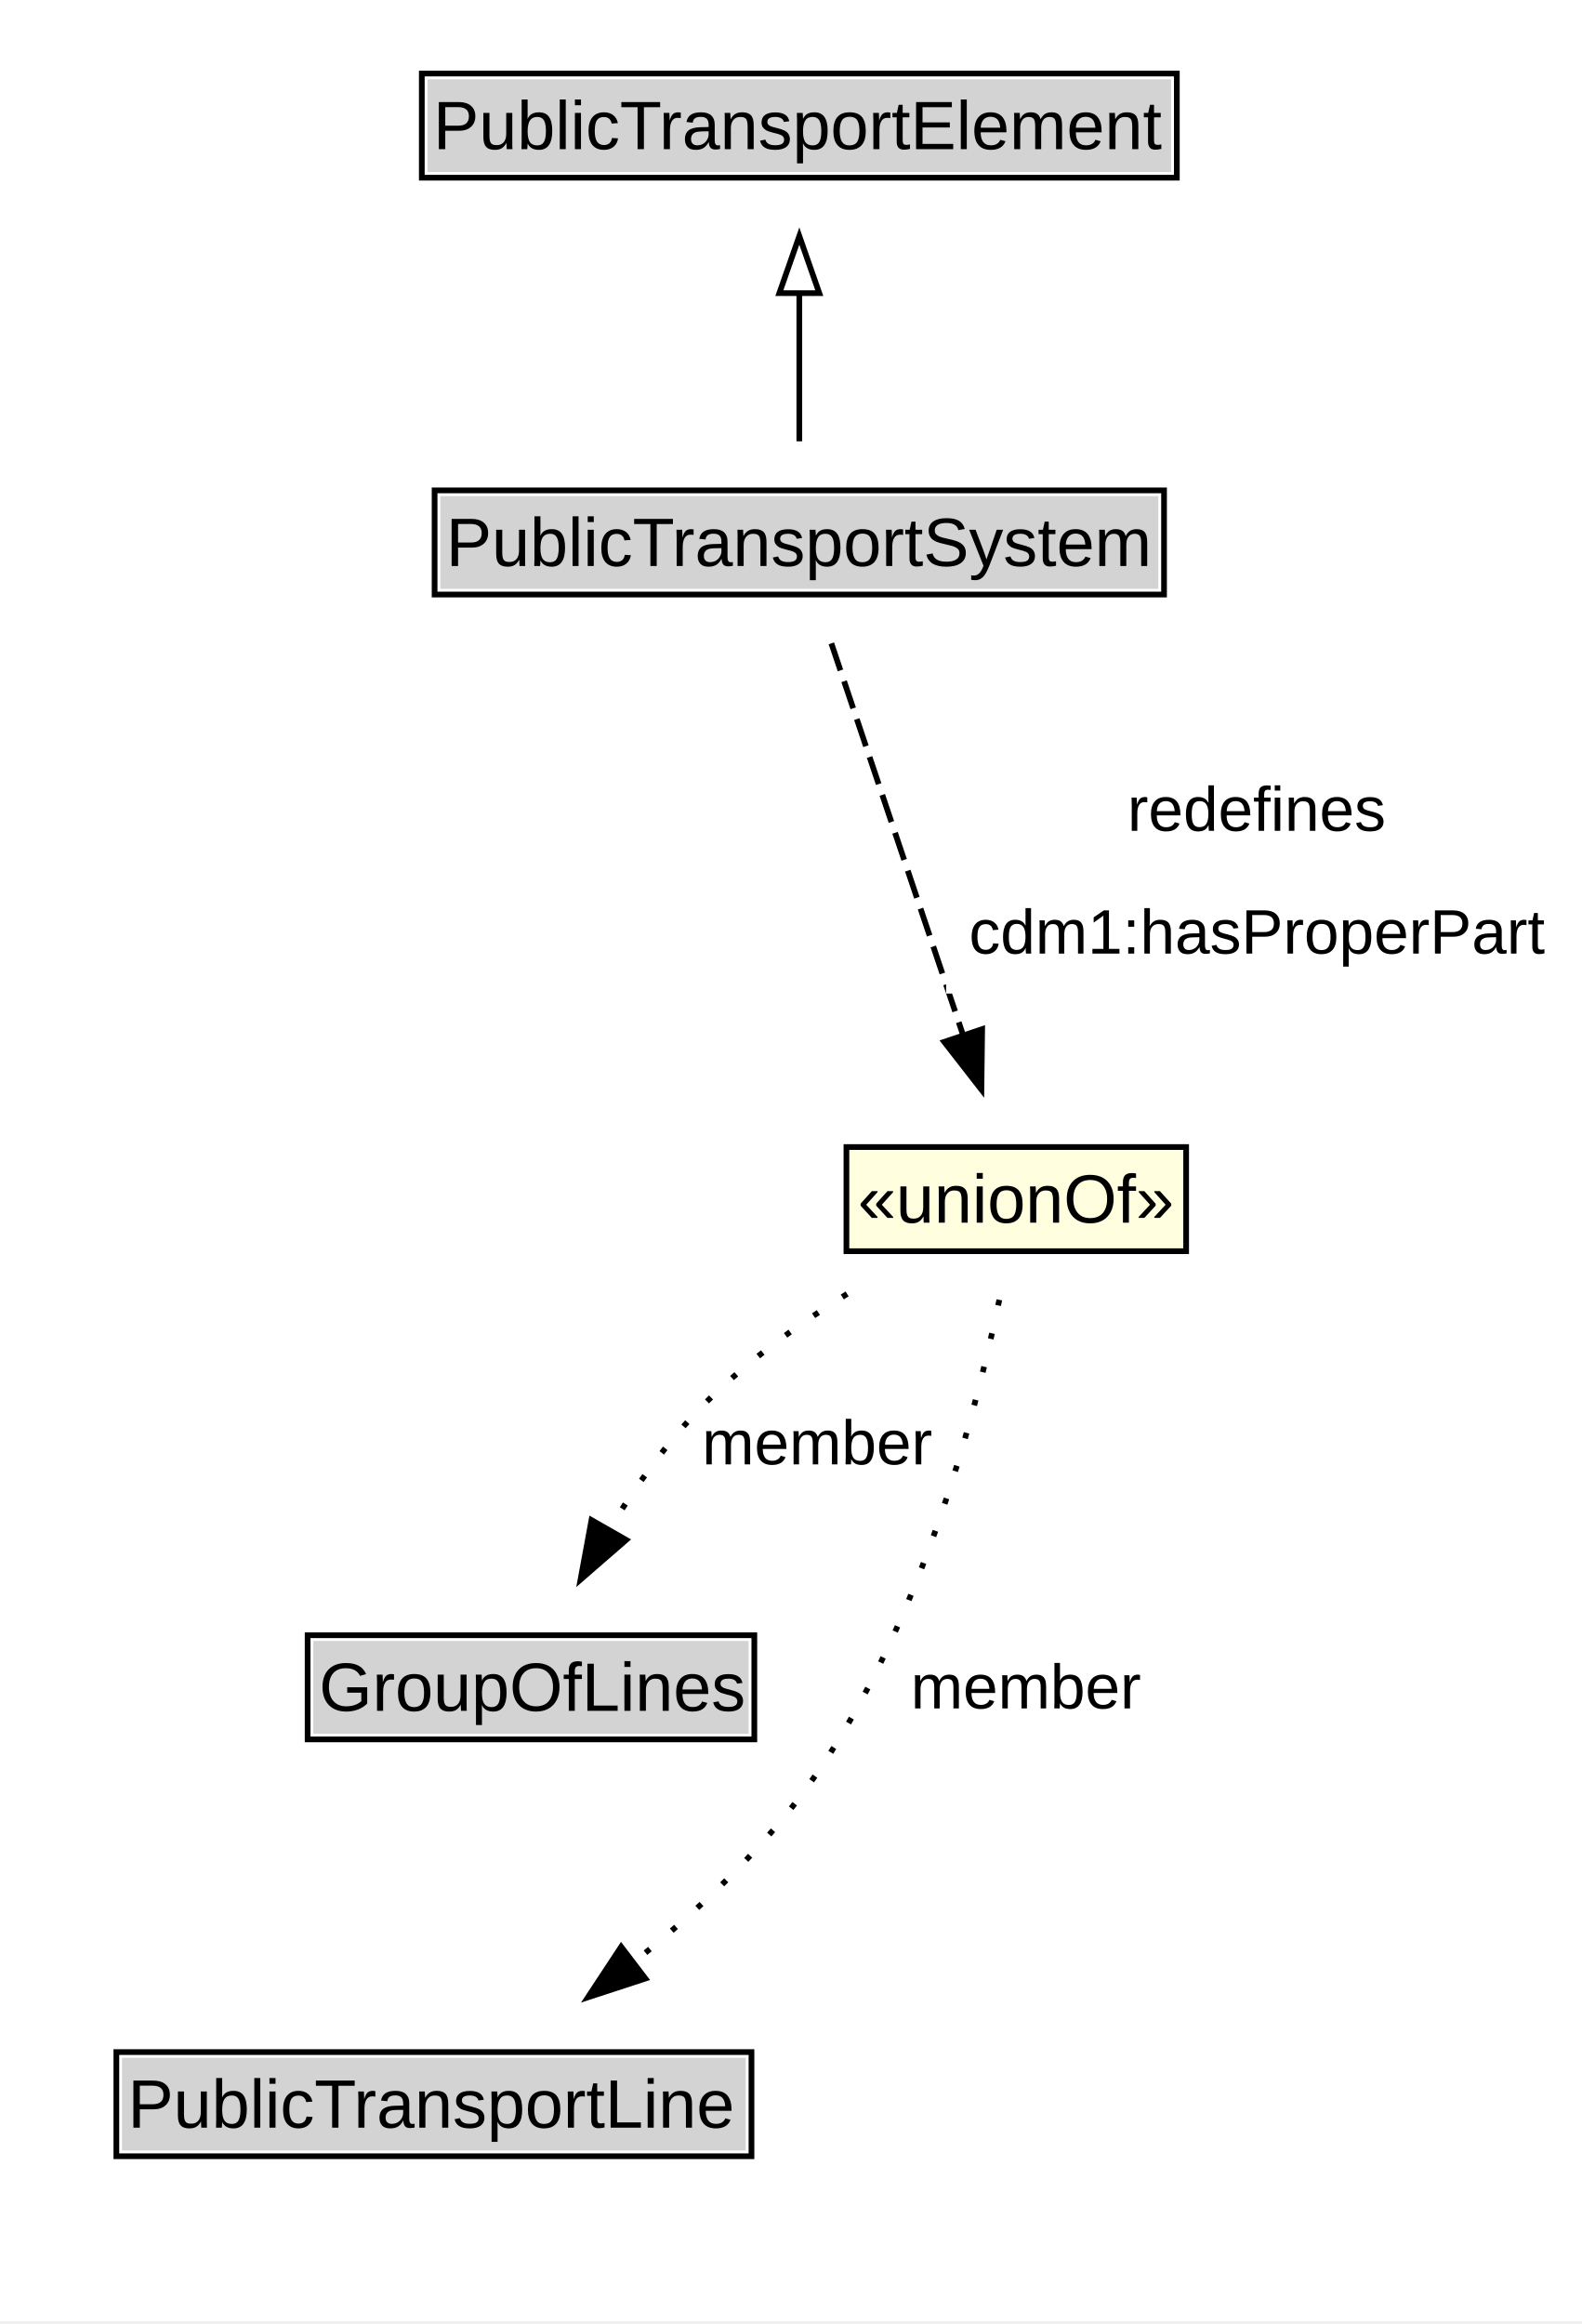
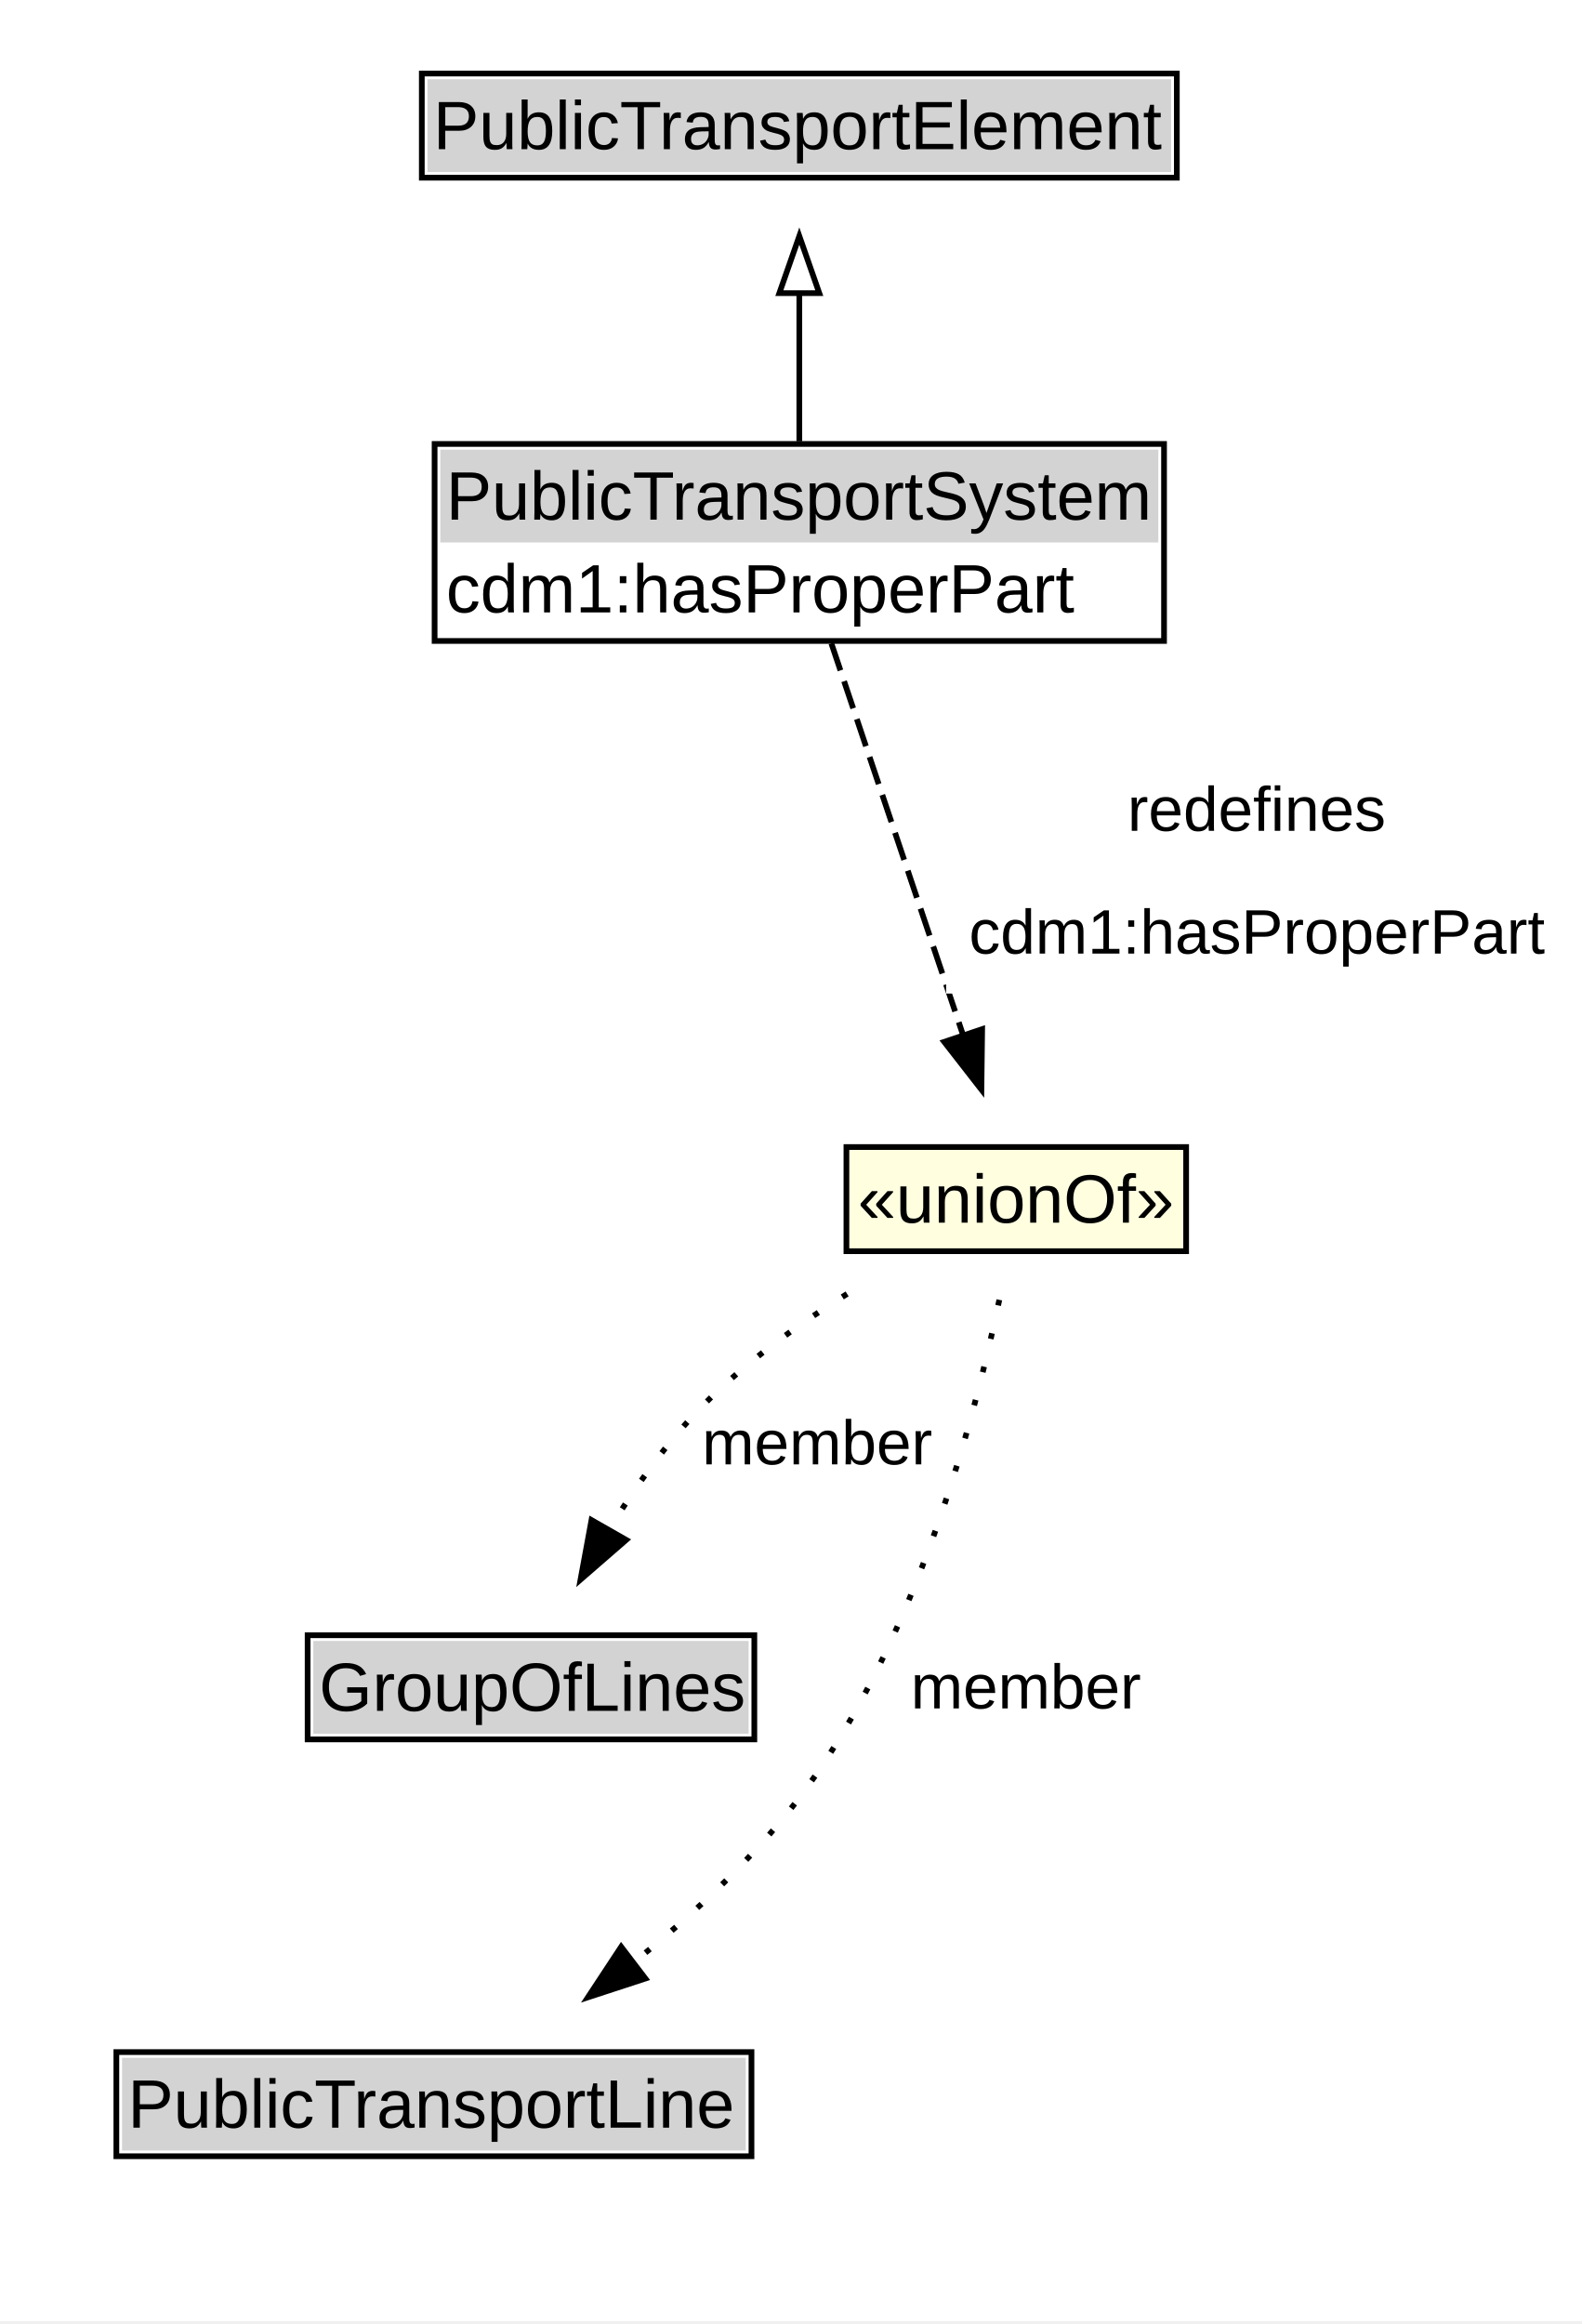
<svg xmlns="http://www.w3.org/2000/svg" xmlns:xlink="http://www.w3.org/1999/xlink" width="277pt" height="407pt" viewBox="0.00 0.00 277.00 407.00">
  <g id="graph0" class="graph" transform="scale(1 1) rotate(0) translate(4 402.5)">
    <polygon fill="white" stroke="none" points="-4,4 -4,-402.5 273.46,-402.5 273.46,4 -4,4" />
    <g id="clust3" class="cluster">
</g>
    <g id="node1" class="node">
      <g id="a_node1">
        <a xlink:href="../PublicTransportElement" xlink:title="&lt;TABLE&gt;">
          <polygon fill="lightgray" stroke="none" points="70.88,-372.38 70.88,-388.62 201.12,-388.62 201.12,-372.38 70.88,-372.38" />
          <text xml:space="preserve" text-anchor="start" x="71.88" y="-376.38" font-family="Arial" font-size="12.00">PublicTransportElement</text>
          <polygon fill="none" stroke="black" points="69.88,-371.38 69.88,-389.62 202.12,-389.62 202.12,-371.38 69.88,-371.38" />
        </a>
      </g>
    </g>
    <g id="node2" class="node">
      <g id="a_node2">
        <a xlink:href="../PublicTransportSystem" xlink:title="&lt;TABLE&gt;">
-           <polygon fill="lightgray" stroke="none" points="73.12,-299.38 73.12,-315.62 198.88,-315.62 198.88,-299.38 73.12,-299.38" />
-           <text xml:space="preserve" text-anchor="start" x="74.12" y="-303.38" font-family="Arial" font-size="12.00">PublicTransportSystem</text>
-           <polygon fill="none" stroke="black" points="72.12,-298.38 72.12,-316.62 199.88,-316.62 199.88,-298.38 72.12,-298.38" />
+           <polygon fill="lightgray" stroke="none" points="73.12,-307.5 73.12,-323.75 198.88,-323.75 198.88,-307.5 73.12,-307.5" />
+           <text xml:space="preserve" text-anchor="start" x="74.12" y="-311.5" font-family="Arial" font-size="12.00">PublicTransportSystem</text>
+           <text xml:space="preserve" text-anchor="start" x="74.12" y="-295.25" font-family="Arial" font-size="12.00">cdm1:hasProperPart</text>
+           <polygon fill="none" stroke="black" points="72.12,-290.25 72.12,-324.75 199.88,-324.75 199.88,-290.25 72.12,-290.25" />
        </a>
      </g>
    </g>
    <g id="edge1" class="edge">
      <path fill="none" stroke="black" d="M136,-325.21C136,-332.97 136,-342.42 136,-351.24" />
      <polygon fill="none" stroke="black" points="132.5,-351.16 136,-361.16 139.5,-351.16 132.5,-351.16" />
    </g>
    <g id="node6" class="node">
      <polygon fill="lightyellow" stroke="none" points="144.25,-183.38 144.25,-201.62 203.75,-201.62 203.75,-183.38 144.25,-183.38" />
      <text xml:space="preserve" text-anchor="start" x="146.25" y="-188.38" font-family="Arial" font-size="12.00">«unionOf»</text>
      <polygon fill="none" stroke="black" points="144.25,-183.38 144.25,-201.62 203.75,-201.62 203.75,-183.38 144.25,-183.38" />
    </g>
    <g id="edge7" class="edge">
      <path fill="none" stroke="black" stroke-dasharray="5,2" d="M141.61,-289.83C147.7,-271.72 157.52,-242.5 164.76,-220.99" />
      <polygon fill="black" stroke="black" points="168.02,-222.27 167.89,-211.68 161.38,-220.04 168.02,-222.27" />
      <polygon fill="white" stroke="none" points="161.71,-228.5 161.71,-271.5 269.46,-271.5 269.46,-228.5 161.71,-228.5" />
      <text xml:space="preserve" text-anchor="start" x="193.46" y="-257" font-family="Arial" font-size="11.00">redefines</text>
      <text xml:space="preserve" text-anchor="start" x="165.71" y="-235.5" font-family="Arial" font-size="11.00">cdm1:hasProperPart</text>
    </g>
    <g id="node4" class="node">
      <g id="a_node4">
        <a xlink:href="../GroupOfLines" xlink:title="&lt;TABLE&gt;">
          <polygon fill="lightgray" stroke="none" points="50.88,-98.88 50.88,-115.12 127.12,-115.12 127.12,-98.88 50.88,-98.88" />
          <text xml:space="preserve" text-anchor="start" x="51.88" y="-102.88" font-family="Arial" font-size="12.00">GroupOfLines</text>
          <polygon fill="none" stroke="black" points="49.88,-97.88 49.88,-116.12 128.12,-116.12 128.12,-97.88 49.88,-97.88" />
        </a>
      </g>
    </g>
    <g id="node5" class="node">
      <g id="a_node5">
        <a xlink:href="../PublicTransportLine" xlink:title="&lt;TABLE&gt;">
          <polygon fill="lightgray" stroke="none" points="17.38,-25.88 17.38,-42.12 126.62,-42.12 126.62,-25.88 17.38,-25.88" />
          <text xml:space="preserve" text-anchor="start" x="18.38" y="-29.88" font-family="Arial" font-size="12.00">PublicTransportLine</text>
          <polygon fill="none" stroke="black" points="16.38,-24.88 16.38,-43.12 127.62,-43.12 127.62,-24.88 16.38,-24.88" />
        </a>
      </g>
    </g>
    <g id="edge5" class="edge">
      <path fill="none" stroke="black" stroke-dasharray="1,5" d="M144.37,-175.9C135.67,-170.48 126.55,-163.88 119.25,-156.5 112.92,-150.1 107.27,-142.14 102.63,-134.53" />
      <polygon fill="black" stroke="black" points="105.68,-132.82 97.68,-125.87 99.6,-136.29 105.68,-132.82" />
      <text xml:space="preserve" text-anchor="middle" x="139.12" y="-146.05" font-family="Arial" font-size="11.00">member</text>
    </g>
    <g id="edge6" class="edge">
      <path fill="none" stroke="black" stroke-dasharray="1,5" d="M171.03,-174.86C166.56,-153.37 156.45,-115.56 137,-89 128.67,-77.63 117.43,-67.18 106.65,-58.57" />
      <polygon fill="black" stroke="black" points="109.04,-56 98.97,-52.71 104.8,-61.56 109.04,-56" />
      <text xml:space="preserve" text-anchor="middle" x="175.68" y="-103.3" font-family="Arial" font-size="11.00">member</text>
    </g>
  </g>
</svg>
